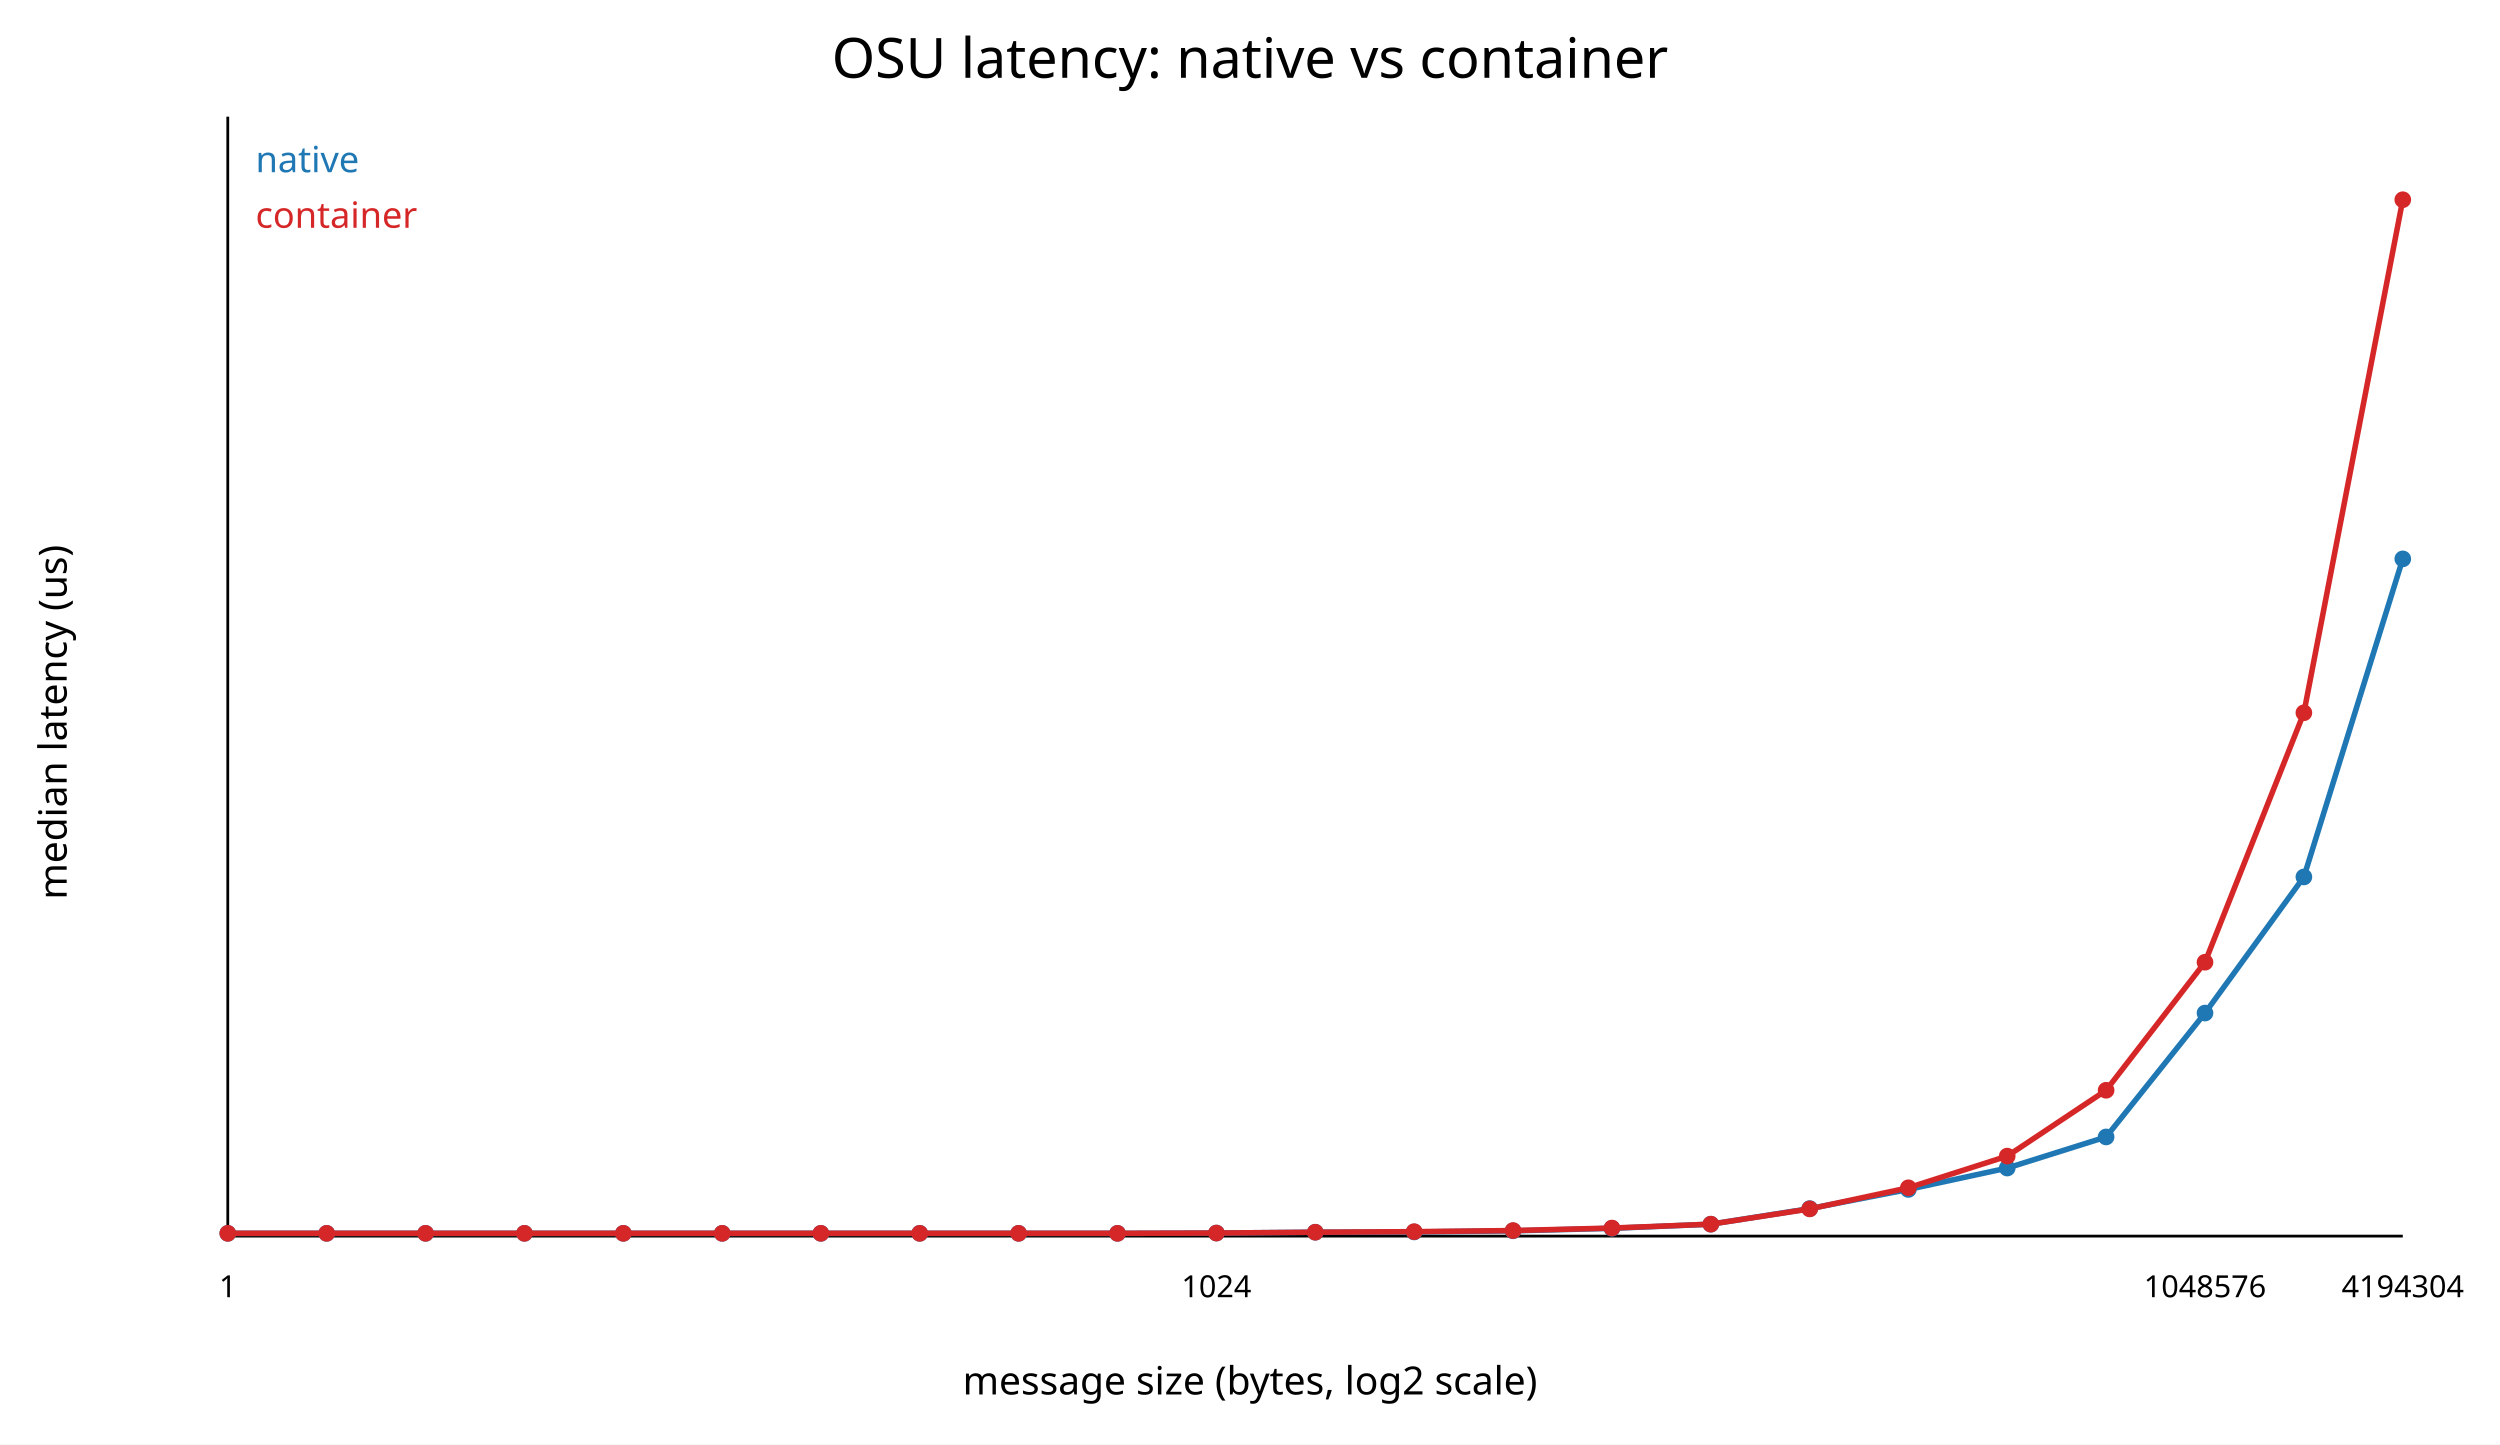
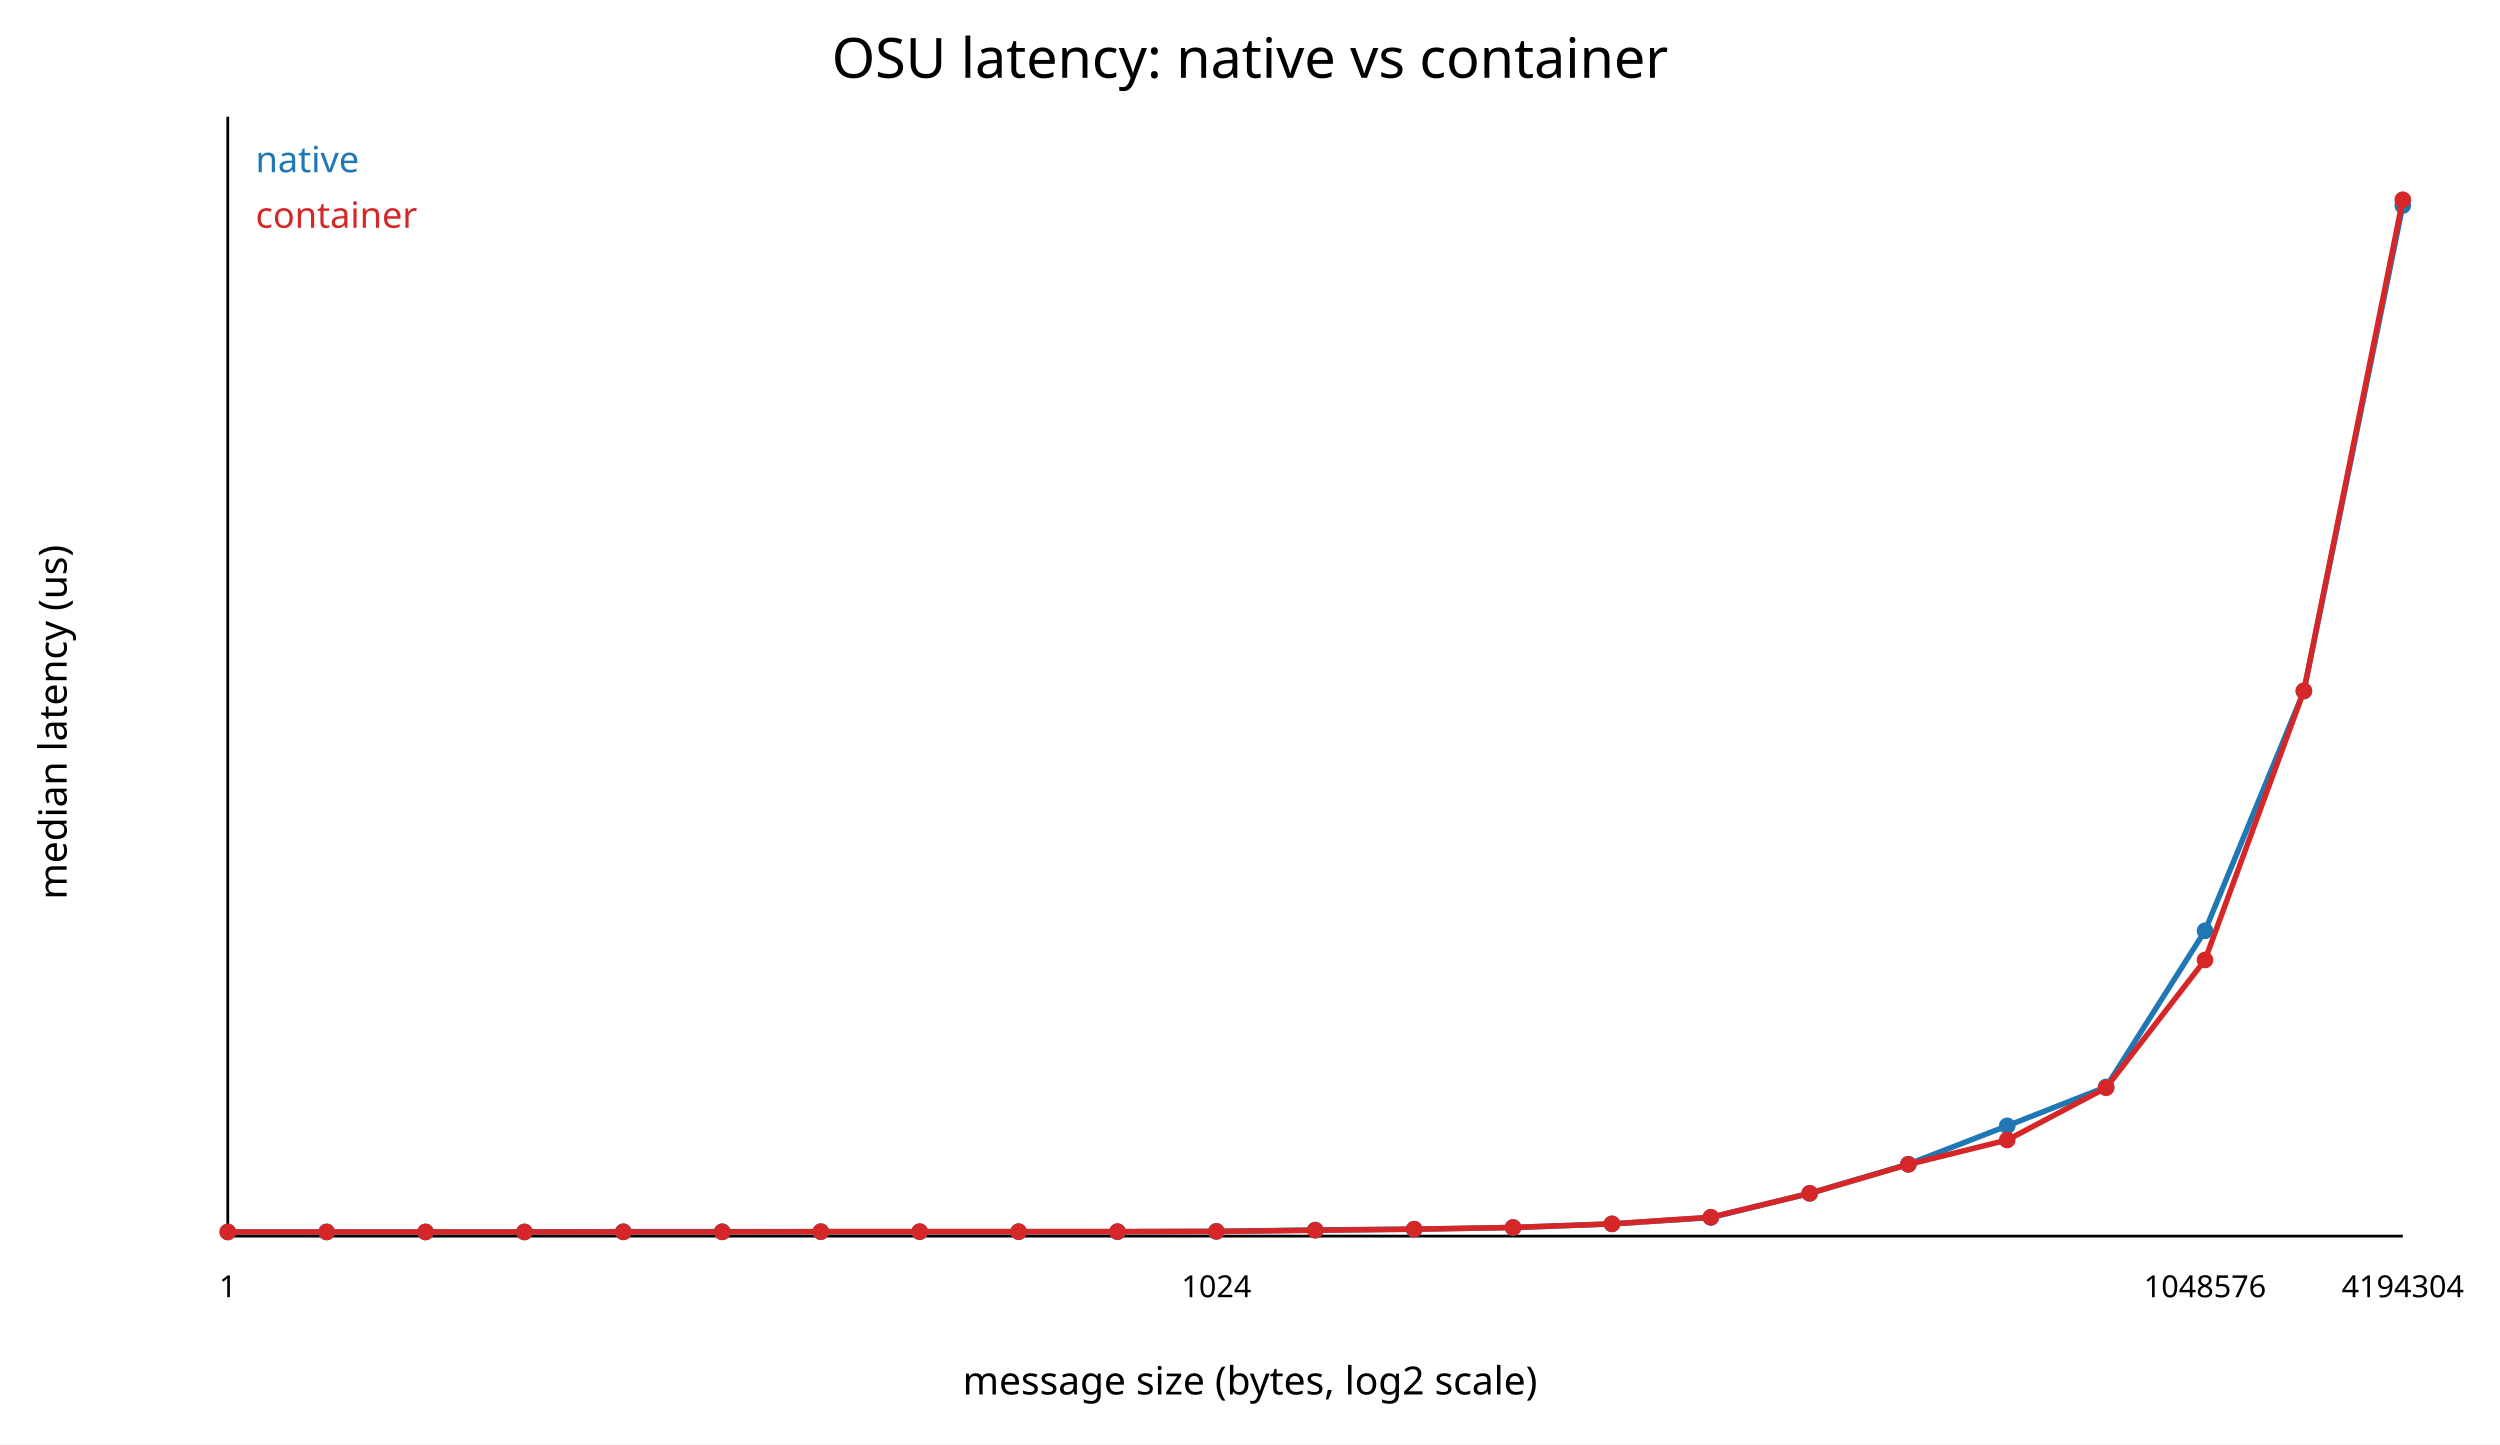
<svg xmlns="http://www.w3.org/2000/svg" width="900" height="520" viewBox="0 0 900 520">
  <rect width="100%" height="100%" fill="white" />
  <text x="450.0" y="28" text-anchor="middle" font-family="sans-serif" font-size="20">OSU latency: native vs container</text>
  <line x1="82" y1="445" x2="865" y2="445" stroke="black" />
  <line x1="82" y1="42" x2="82" y2="445" stroke="black" />
  <text x="450.0" y="502" text-anchor="middle" font-family="sans-serif" font-size="14">message size (bytes, log2 scale)</text>
  <text transform="translate(24,260.0) rotate(-90)" text-anchor="middle" font-family="sans-serif" font-size="14">median latency (us)</text>
-   <polyline points="82.0,444.0 117.6,444.0 153.2,444.0 188.8,444.0 224.4,444.0 260.0,444.0 295.5,444.0 331.1,444.0 366.7,444.0 402.3,444.0 437.9,443.9 473.5,443.6 509.1,443.5 544.7,443.1 580.3,442.2 615.9,440.7 651.5,435.1 687.0,428.2 722.6,420.5 758.2,409.3 793.8,364.7 829.4,315.7 865.0,201.2" fill="none" stroke="#1f77b4" stroke-width="2" />
-   <circle cx="82.0" cy="444.0" r="3" fill="#1f77b4" />
-   <circle cx="117.6" cy="444.0" r="3" fill="#1f77b4" />
-   <circle cx="153.2" cy="444.0" r="3" fill="#1f77b4" />
-   <circle cx="188.8" cy="444.0" r="3" fill="#1f77b4" />
-   <circle cx="224.4" cy="444.0" r="3" fill="#1f77b4" />
-   <circle cx="260.0" cy="444.0" r="3" fill="#1f77b4" />
-   <circle cx="295.5" cy="444.0" r="3" fill="#1f77b4" />
-   <circle cx="331.1" cy="444.0" r="3" fill="#1f77b4" />
-   <circle cx="366.7" cy="444.0" r="3" fill="#1f77b4" />
-   <circle cx="402.3" cy="444.0" r="3" fill="#1f77b4" />
-   <circle cx="437.9" cy="443.9" r="3" fill="#1f77b4" />
-   <circle cx="473.5" cy="443.6" r="3" fill="#1f77b4" />
-   <circle cx="509.1" cy="443.5" r="3" fill="#1f77b4" />
-   <circle cx="544.7" cy="443.1" r="3" fill="#1f77b4" />
-   <circle cx="580.3" cy="442.2" r="3" fill="#1f77b4" />
-   <circle cx="615.9" cy="440.7" r="3" fill="#1f77b4" />
-   <circle cx="651.5" cy="435.1" r="3" fill="#1f77b4" />
-   <circle cx="687.0" cy="428.2" r="3" fill="#1f77b4" />
-   <circle cx="722.6" cy="420.5" r="3" fill="#1f77b4" />
-   <circle cx="758.2" cy="409.3" r="3" fill="#1f77b4" />
-   <circle cx="793.8" cy="364.7" r="3" fill="#1f77b4" />
-   <circle cx="829.4" cy="315.7" r="3" fill="#1f77b4" />
-   <circle cx="865.0" cy="201.2" r="3" fill="#1f77b4" />
+   <polyline points="82.0,443.5 117.6,443.5 153.2,443.5 188.8,443.5 224.4,443.4 260.0,443.4 295.5,443.4 331.1,443.4 366.7,443.4 402.3,443.4 437.9,443.3 473.5,442.8 509.1,442.5 544.7,441.9 580.3,440.6 615.9,438.3 651.5,429.6 687.0,419.1 722.6,405.3 758.2,391.3 793.8,335.1 829.4,248.8 865.0,74.0" fill="none" stroke="#1f77b4" stroke-width="2" />
+   <circle cx="82.0" cy="443.5" r="3" fill="#1f77b4" />
+   <circle cx="117.6" cy="443.5" r="3" fill="#1f77b4" />
+   <circle cx="153.2" cy="443.5" r="3" fill="#1f77b4" />
+   <circle cx="188.8" cy="443.5" r="3" fill="#1f77b4" />
+   <circle cx="224.4" cy="443.4" r="3" fill="#1f77b4" />
+   <circle cx="260.0" cy="443.4" r="3" fill="#1f77b4" />
+   <circle cx="295.5" cy="443.4" r="3" fill="#1f77b4" />
+   <circle cx="331.1" cy="443.4" r="3" fill="#1f77b4" />
+   <circle cx="366.7" cy="443.4" r="3" fill="#1f77b4" />
+   <circle cx="402.3" cy="443.4" r="3" fill="#1f77b4" />
+   <circle cx="437.9" cy="443.3" r="3" fill="#1f77b4" />
+   <circle cx="473.5" cy="442.8" r="3" fill="#1f77b4" />
+   <circle cx="509.1" cy="442.5" r="3" fill="#1f77b4" />
+   <circle cx="544.7" cy="441.9" r="3" fill="#1f77b4" />
+   <circle cx="580.3" cy="440.6" r="3" fill="#1f77b4" />
+   <circle cx="615.9" cy="438.3" r="3" fill="#1f77b4" />
+   <circle cx="651.5" cy="429.6" r="3" fill="#1f77b4" />
+   <circle cx="687.0" cy="419.1" r="3" fill="#1f77b4" />
+   <circle cx="722.6" cy="405.3" r="3" fill="#1f77b4" />
+   <circle cx="758.2" cy="391.3" r="3" fill="#1f77b4" />
+   <circle cx="793.8" cy="335.1" r="3" fill="#1f77b4" />
+   <circle cx="829.4" cy="248.8" r="3" fill="#1f77b4" />
+   <circle cx="865.0" cy="74.0" r="3" fill="#1f77b4" />
  <text x="92" y="62" font-family="sans-serif" font-size="13" fill="#1f77b4">native</text>
-   <polyline points="82.0,444.0 117.6,444.0 153.2,444.0 188.8,444.0 224.4,444.0 260.0,444.0 295.5,444.0 331.1,444.0 366.7,444.0 402.3,444.0 437.9,443.9 473.5,443.6 509.1,443.4 544.7,443.0 580.3,442.1 615.9,440.7 651.5,435.2 687.0,427.6 722.6,416.2 758.2,392.5 793.8,346.4 829.4,256.6 865.0,71.9" fill="none" stroke="#d62728" stroke-width="2" />
-   <circle cx="82.0" cy="444.0" r="3" fill="#d62728" />
-   <circle cx="117.6" cy="444.0" r="3" fill="#d62728" />
-   <circle cx="153.2" cy="444.0" r="3" fill="#d62728" />
-   <circle cx="188.8" cy="444.0" r="3" fill="#d62728" />
-   <circle cx="224.4" cy="444.0" r="3" fill="#d62728" />
-   <circle cx="260.0" cy="444.0" r="3" fill="#d62728" />
-   <circle cx="295.5" cy="444.0" r="3" fill="#d62728" />
-   <circle cx="331.1" cy="444.0" r="3" fill="#d62728" />
-   <circle cx="366.7" cy="444.0" r="3" fill="#d62728" />
-   <circle cx="402.3" cy="444.0" r="3" fill="#d62728" />
-   <circle cx="437.9" cy="443.9" r="3" fill="#d62728" />
-   <circle cx="473.5" cy="443.6" r="3" fill="#d62728" />
-   <circle cx="509.1" cy="443.4" r="3" fill="#d62728" />
-   <circle cx="544.7" cy="443.0" r="3" fill="#d62728" />
-   <circle cx="580.3" cy="442.1" r="3" fill="#d62728" />
-   <circle cx="615.9" cy="440.7" r="3" fill="#d62728" />
-   <circle cx="651.5" cy="435.2" r="3" fill="#d62728" />
-   <circle cx="687.0" cy="427.6" r="3" fill="#d62728" />
-   <circle cx="722.6" cy="416.2" r="3" fill="#d62728" />
-   <circle cx="758.2" cy="392.5" r="3" fill="#d62728" />
-   <circle cx="793.8" cy="346.4" r="3" fill="#d62728" />
-   <circle cx="829.4" cy="256.6" r="3" fill="#d62728" />
+   <polyline points="82.0,443.5 117.6,443.5 153.2,443.5 188.8,443.5 224.4,443.5 260.0,443.5 295.5,443.4 331.1,443.4 366.7,443.4 402.3,443.4 437.9,443.3 473.5,442.9 509.1,442.5 544.7,441.9 580.3,440.6 615.9,438.2 651.5,429.6 687.0,419.2 722.6,410.4 758.2,391.6 793.8,345.6 829.4,248.7 865.0,71.9" fill="none" stroke="#d62728" stroke-width="2" />
+   <circle cx="82.0" cy="443.5" r="3" fill="#d62728" />
+   <circle cx="117.6" cy="443.5" r="3" fill="#d62728" />
+   <circle cx="153.2" cy="443.5" r="3" fill="#d62728" />
+   <circle cx="188.8" cy="443.5" r="3" fill="#d62728" />
+   <circle cx="224.4" cy="443.5" r="3" fill="#d62728" />
+   <circle cx="260.0" cy="443.5" r="3" fill="#d62728" />
+   <circle cx="295.5" cy="443.4" r="3" fill="#d62728" />
+   <circle cx="331.1" cy="443.4" r="3" fill="#d62728" />
+   <circle cx="366.7" cy="443.4" r="3" fill="#d62728" />
+   <circle cx="402.3" cy="443.4" r="3" fill="#d62728" />
+   <circle cx="437.9" cy="443.3" r="3" fill="#d62728" />
+   <circle cx="473.5" cy="442.9" r="3" fill="#d62728" />
+   <circle cx="509.1" cy="442.5" r="3" fill="#d62728" />
+   <circle cx="544.7" cy="441.9" r="3" fill="#d62728" />
+   <circle cx="580.3" cy="440.6" r="3" fill="#d62728" />
+   <circle cx="615.9" cy="438.2" r="3" fill="#d62728" />
+   <circle cx="651.5" cy="429.6" r="3" fill="#d62728" />
+   <circle cx="687.0" cy="419.2" r="3" fill="#d62728" />
+   <circle cx="722.6" cy="410.4" r="3" fill="#d62728" />
+   <circle cx="758.2" cy="391.6" r="3" fill="#d62728" />
+   <circle cx="793.8" cy="345.6" r="3" fill="#d62728" />
+   <circle cx="829.4" cy="248.7" r="3" fill="#d62728" />
  <circle cx="865.0" cy="71.9" r="3" fill="#d62728" />
  <text x="92" y="82" font-family="sans-serif" font-size="13" fill="#d62728">container</text>
  <text x="82.0" y="467" text-anchor="middle" font-family="sans-serif" font-size="11">1</text>
  <text x="437.9" y="467" text-anchor="middle" font-family="sans-serif" font-size="11">1024</text>
  <text x="793.8" y="467" text-anchor="middle" font-family="sans-serif" font-size="11">1048576</text>
  <text x="865.0" y="467" text-anchor="middle" font-family="sans-serif" font-size="11">4194304</text>
</svg>
